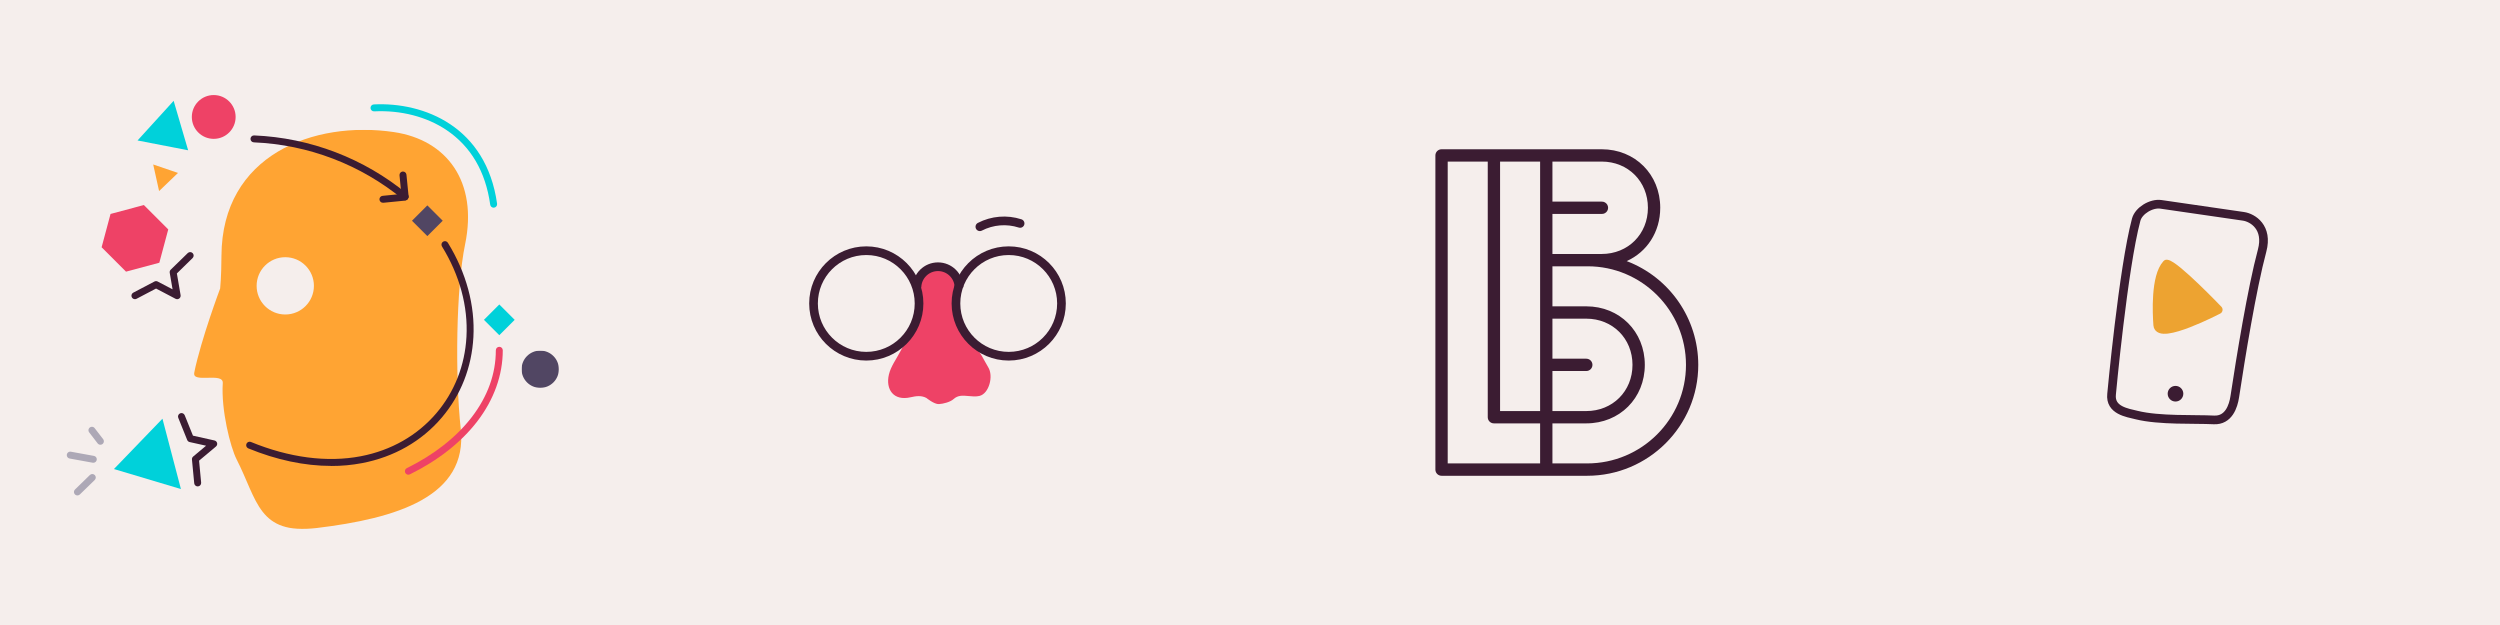
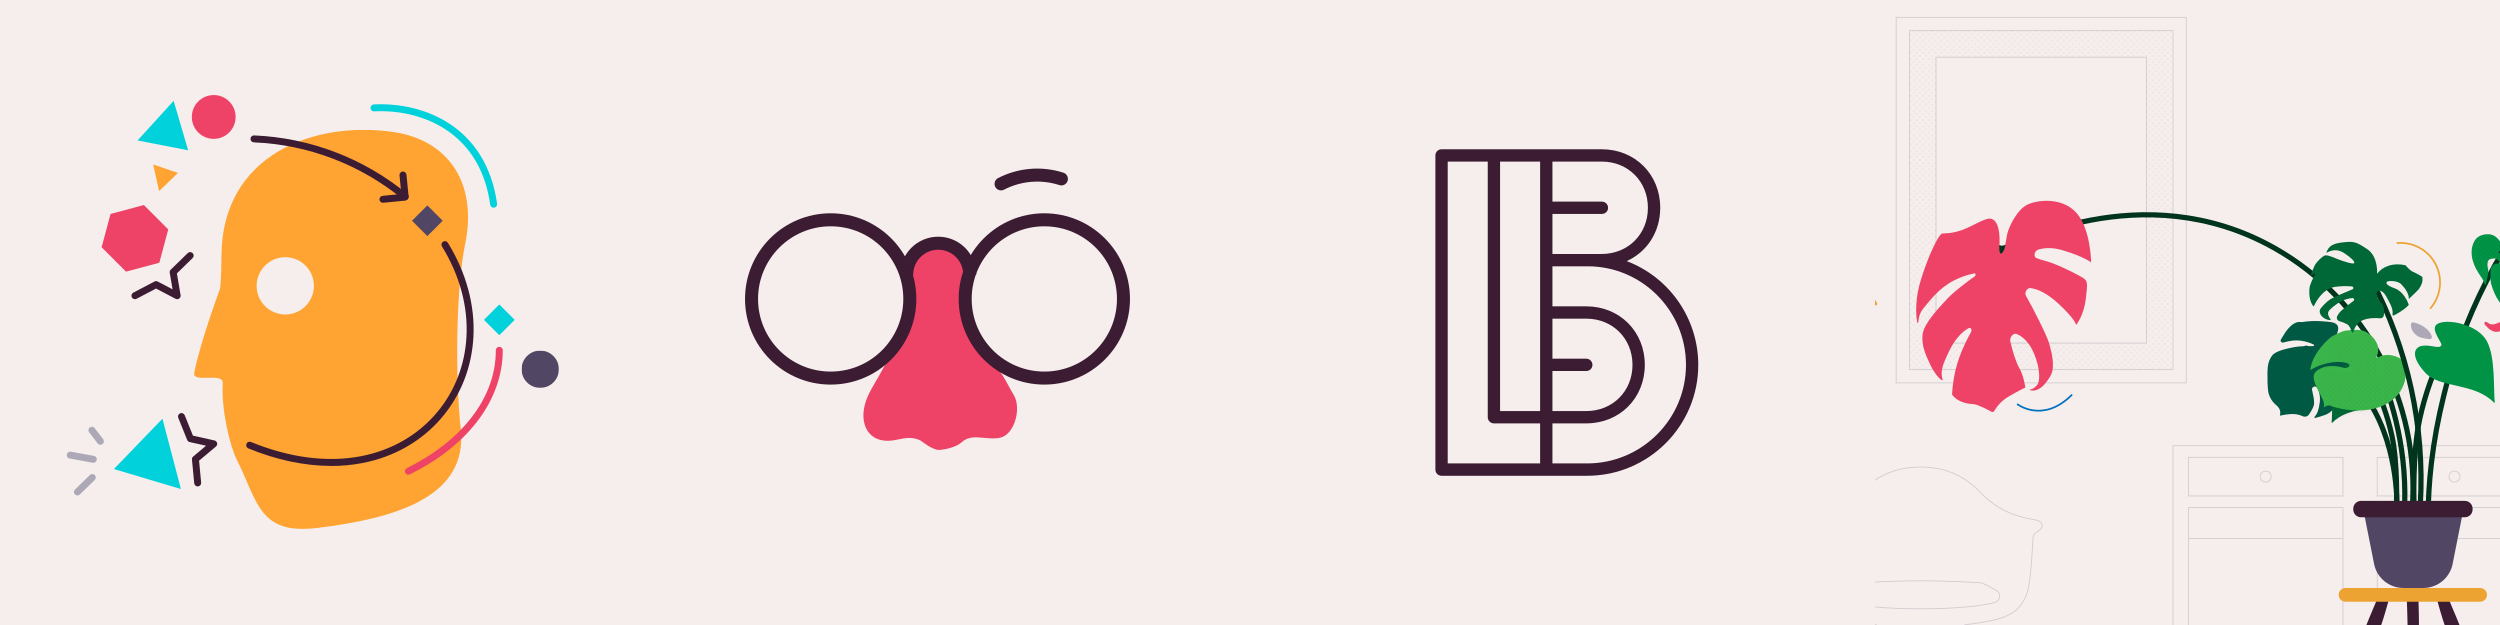
<svg xmlns="http://www.w3.org/2000/svg" viewBox="0 0 2880 720">
  <defs>
    <style>
      .cls-1 {
        fill: #fff;
      }

-       .cls-15, .cls-16, .cls-2 {
+       .cls-16, .cls-17, .cls-2, .cls-21, .cls-23, .cls-34, .cls-35 {
        fill: none;
      }

      .cls-3 {
+         fill: #231f20;
+       }
+ 
+       .cls-4 {
        fill: #f5eeec;
      }

-       .cls-4 {
+       .cls-5 {
        clip-path: url(#clip-path);
      }

-       .cls-5 {
+       .cls-6 {
        mask: url(#mask);
      }

-       .cls-6 {
+       .cls-7 {
        mask: url(#mask-2-2);
      }

-       .cls-7 {
+       .cls-8 {
        fill: #ffa433;
      }

-       .cls-8 {
+       .cls-9 {
        fill: #ada8b6;
      }

-       .cls-9 {
+       .cls-10 {
        fill: #514663;
      }

-       .cls-10 {
+       .cls-11 {
        fill: #3b1c32;
      }

-       .cls-11 {
+       .cls-12 {
        fill: #ee4266;
      }

-       .cls-12 {
+       .cls-13 {
        fill: #00d1da;
      }

-       .cls-13 {
+       .cls-14 {
        mask: url(#mask-3);
      }

-       .cls-14 {
+       .cls-15 {
        clip-path: url(#clip-path-2);
      }

-       .cls-15, .cls-16 {
+       .cls-16, .cls-17 {
        stroke: #3b1c32;
-       }
- 
-       .cls-15 {
+         stroke-width: 15px;
+       }
+ 
+       .cls-16, .cls-21 {
        stroke-miterlimit: 10;
      }

-       .cls-15, .cls-16, .cls-19 {
-         stroke-width: 10px;
-       }
- 
-       .cls-16, .cls-19 {
+       .cls-17, .cls-23, .cls-34, .cls-35 {
        stroke-linecap: round;
        stroke-linejoin: round;
      }

-       .cls-17 {
+       .cls-18 {
        clip-path: url(#clip-path-3);
      }

-       .cls-18 {
+       .cls-19 {
        clip-path: url(#clip-path-4);
      }

-       .cls-19 {
+       .cls-20 {
+         opacity: 0.5;
+       }
+ 
+       .cls-21 {
+         stroke: #ada8b6;
+       }
+ 
+       .cls-22 {
+         fill: url(#_10_dpi_10_);
+       }
+ 
+       .cls-23 {
+         stroke: #00341c;
+         stroke-width: 6px;
+       }
+ 
+       .cls-24 {
+         fill: #005942;
+       }
+ 
+       .cls-25 {
+         fill: #006837;
+       }
+ 
+       .cls-26 {
+         fill: url(#_10_dpi_10_3);
+       }
+ 
+       .cls-27 {
+         fill: #00341c;
+       }
+ 
+       .cls-28 {
+         fill: #39b54a;
+       }
+ 
+       .cls-29 {
+         fill: url(#_10_dpi_10_5);
+       }
+ 
+       .cls-30 {
+         fill: #009245;
+       }
+ 
+       .cls-31 {
+         fill: url(#_10_dpi_10_7);
+       }
+ 
+       .cls-32 {
+         fill: url(#_10_dpi_20_);
+       }
+ 
+       .cls-33 {
        fill: #eda331;
+       }
+ 
+       .cls-34 {
+         stroke: #0071bc;
+       }
+ 
+       .cls-34, .cls-35 {
+         stroke-width: 2px;
+       }
+ 
+       .cls-35 {
        stroke: #eda331;
      }
    </style>
    <clipPath id="clip-path">
      <rect id="path-1" class="cls-2" width="720" height="720" />
    </clipPath>
    <mask id="mask" x="0" y="-0.5" width="720" height="720" maskUnits="userSpaceOnUse">
      <g id="mask-2">
        <rect id="path-1-2" data-name="path-1" class="cls-1" y="-0.5" width="720" height="720" />
      </g>
    </mask>
    <mask id="mask-2-2" x="223.58" y="149.6" width="315.59" height="459.74" maskUnits="userSpaceOnUse">
      <g id="mask-4">
        <polygon id="path-3" class="cls-1" points="223.58 149.6 539.17 149.6 539.17 609.34 223.58 609.34 223.58 149.6" />
      </g>
    </mask>
    <mask id="mask-3" x="600.86" y="403.87" width="42.94" height="42.94" maskUnits="userSpaceOnUse">
      <g id="mask-6">
        <polygon id="path-5" class="cls-1" points="600.86 403.87 643.81 403.87 643.81 446.81 600.86 446.81 600.86 403.87" />
      </g>
    </mask>
    <clipPath id="clip-path-2">
      <rect id="path-1-3" data-name="path-1" class="cls-2" x="720" width="720" height="720" />
    </clipPath>
    <clipPath id="clip-path-3">
      <rect id="path-1-4" data-name="path-1" class="cls-2" x="1440" width="720" height="720" />
    </clipPath>
    <clipPath id="clip-path-4">
      <rect id="path-1-5" data-name="path-1" class="cls-2" x="2160" width="720" height="720" />
    </clipPath>
+     <pattern id="_10_dpi_10_" data-name="10 dpi 10%" width="28.8" height="28.8" patternTransform="translate(13.76 -2.64) scale(0.49)" patternUnits="userSpaceOnUse" viewBox="0 0 28.8 28.8">
+       <rect class="cls-2" width="28.8" height="28.8" />
+       <g>
+         <circle class="cls-3" cx="28.8" cy="28.8" r="0.72" />
+         <path class="cls-3" d="M14.4,29.52a.72.72,0,1,0-.72-.72A.72.72,0,0,0,14.4,29.52Z" />
+         <path class="cls-3" d="M28.8,15.12a.72.72,0,1,0-.72-.72A.72.72,0,0,0,28.8,15.12Z" />
+         <path class="cls-3" d="M14.4,15.12a.72.72,0,1,0-.72-.72A.72.72,0,0,0,14.4,15.12Z" />
+         <path class="cls-3" d="M7.2,22.32a.72.72,0,1,0-.72-.72A.72.72,0,0,0,7.2,22.32Z" />
+         <path class="cls-3" d="M21.6,22.32a.72.72,0,1,0-.72-.72A.72.72,0,0,0,21.6,22.32Z" />
+         <path class="cls-3" d="M7.2,7.92a.72.72,0,1,0-.72-.72A.72.72,0,0,0,7.2,7.92Z" />
+         <path class="cls-3" d="M21.6,7.92a.72.72,0,1,0-.72-.72A.72.72,0,0,0,21.6,7.92Z" />
+       </g>
+       <g>
+         <circle class="cls-3" cy="28.8" r="0.72" />
+         <path class="cls-3" d="M0,15.12a.72.72,0,0,0,0-1.44.72.72,0,0,0-.72.72A.72.72,0,0,0,0,15.12Z" />
+       </g>
+       <g>
+         <path class="cls-3" d="M28.8.72A.72.72,0,0,0,29.52,0a.72.72,0,0,0-.72-.72.72.72,0,0,0-.72.72A.72.72,0,0,0,28.8.72Z" />
+         <path class="cls-3" d="M14.4.72A.72.72,0,0,0,15.12,0a.72.72,0,0,0-.72-.72.72.72,0,0,0-.72.72A.72.72,0,0,0,14.4.72Z" />
+       </g>
+       <path class="cls-3" d="M0,.72A.72.72,0,0,0,.72,0,.72.72,0,0,0,0-.72.72.72,0,0,0-.72,0,.72.72,0,0,0,0,.72Z" />
+     </pattern>
+     <pattern id="_10_dpi_10_3" data-name="10 dpi 10%" width="28.8" height="28.8" patternTransform="matrix(-0.3, 0, 0, 0.3, 6.52, 23.28)" patternUnits="userSpaceOnUse" viewBox="0 0 28.8 28.8">
+       <rect class="cls-2" width="28.8" height="28.8" />
+       <g>
+         <circle class="cls-3" cx="28.8" cy="28.8" r="0.72" />
+         <path class="cls-3" d="M14.4,29.52a.72.72,0,1,0-.72-.72A.72.72,0,0,0,14.4,29.52Z" />
+         <path class="cls-3" d="M28.8,15.12a.72.72,0,1,0-.72-.72A.72.72,0,0,0,28.8,15.12Z" />
+         <path class="cls-3" d="M14.4,15.12a.72.72,0,1,0-.72-.72A.72.72,0,0,0,14.4,15.12Z" />
+         <path class="cls-3" d="M7.2,22.32a.72.72,0,1,0-.72-.72A.72.72,0,0,0,7.2,22.32Z" />
+         <path class="cls-3" d="M21.6,22.32a.72.72,0,1,0-.72-.72A.72.72,0,0,0,21.6,22.32Z" />
+         <path class="cls-3" d="M7.2,7.92a.72.72,0,1,0-.72-.72A.72.72,0,0,0,7.2,7.92Z" />
+         <path class="cls-3" d="M21.6,7.92a.72.72,0,1,0-.72-.72A.72.72,0,0,0,21.6,7.92Z" />
+       </g>
+       <g>
+         <circle class="cls-3" cy="28.8" r="0.72" />
+         <path class="cls-3" d="M0,15.12a.72.72,0,0,0,0-1.44.72.72,0,0,0-.72.72A.72.72,0,0,0,0,15.12Z" />
+       </g>
+       <g>
+         <path class="cls-3" d="M28.8.72A.72.72,0,0,0,29.52,0a.72.72,0,0,0-.72-.72.72.72,0,0,0-.72.72A.72.72,0,0,0,28.8.72Z" />
+         <path class="cls-3" d="M14.4.72A.72.72,0,0,0,15.12,0a.72.72,0,0,0-.72-.72.72.72,0,0,0-.72.72A.72.72,0,0,0,14.4.72Z" />
+       </g>
+       <path class="cls-3" d="M0,.72A.72.72,0,0,0,.72,0,.72.72,0,0,0,0-.72.72.72,0,0,0-.72,0,.72.72,0,0,0,0,.72Z" />
+     </pattern>
+     <pattern id="_10_dpi_10_5" data-name="10 dpi 10%" width="28.8" height="28.8" patternTransform="translate(26.79 19.03) scale(0.37)" patternUnits="userSpaceOnUse" viewBox="0 0 28.8 28.8">
+       <rect class="cls-2" width="28.8" height="28.8" />
+       <g>
+         <circle class="cls-3" cx="28.8" cy="28.8" r="0.72" />
+         <path class="cls-3" d="M14.4,29.52a.72.72,0,1,0-.72-.72A.72.72,0,0,0,14.4,29.52Z" />
+         <path class="cls-3" d="M28.8,15.12a.72.72,0,1,0-.72-.72A.72.72,0,0,0,28.8,15.12Z" />
+         <path class="cls-3" d="M14.4,15.12a.72.72,0,1,0-.72-.72A.72.72,0,0,0,14.4,15.12Z" />
+         <path class="cls-3" d="M7.2,22.32a.72.72,0,1,0-.72-.72A.72.72,0,0,0,7.2,22.32Z" />
+         <path class="cls-3" d="M21.6,22.32a.72.72,0,1,0-.72-.72A.72.72,0,0,0,21.6,22.32Z" />
+         <path class="cls-3" d="M7.2,7.92a.72.72,0,1,0-.72-.72A.72.72,0,0,0,7.2,7.92Z" />
+         <path class="cls-3" d="M21.6,7.92a.72.72,0,1,0-.72-.72A.72.72,0,0,0,21.6,7.92Z" />
+       </g>
+       <g>
+         <circle class="cls-3" cy="28.8" r="0.72" />
+         <path class="cls-3" d="M0,15.12a.72.72,0,0,0,0-1.44.72.72,0,0,0-.72.72A.72.72,0,0,0,0,15.12Z" />
+       </g>
+       <g>
+         <path class="cls-3" d="M28.8.72A.72.72,0,0,0,29.52,0a.72.72,0,0,0-.72-.72.72.72,0,0,0-.72.72A.72.72,0,0,0,28.8.72Z" />
+         <path class="cls-3" d="M14.4.72A.72.72,0,0,0,15.12,0a.72.72,0,0,0-.72-.72.72.72,0,0,0-.72.72A.72.72,0,0,0,14.4.72Z" />
+       </g>
+       <path class="cls-3" d="M0,.72A.72.72,0,0,0,.72,0,.72.72,0,0,0,0-.72.72.72,0,0,0-.72,0,.72.72,0,0,0,0,.72Z" />
+     </pattern>
+     <pattern id="_10_dpi_10_7" data-name="10 dpi 10%" width="28.8" height="28.8" patternTransform="translate(29.48 33.34) scale(0.37)" patternUnits="userSpaceOnUse" viewBox="0 0 28.8 28.8">
+       <rect class="cls-2" width="28.8" height="28.8" />
+       <g>
+         <circle class="cls-3" cx="28.8" cy="28.8" r="0.72" />
+         <path class="cls-3" d="M14.4,29.52a.72.72,0,1,0-.72-.72A.72.72,0,0,0,14.4,29.52Z" />
+         <path class="cls-3" d="M28.8,15.12a.72.72,0,1,0-.72-.72A.72.72,0,0,0,28.8,15.12Z" />
+         <path class="cls-3" d="M14.4,15.12a.72.72,0,1,0-.72-.72A.72.72,0,0,0,14.4,15.12Z" />
+         <path class="cls-3" d="M7.2,22.32a.72.72,0,1,0-.72-.72A.72.72,0,0,0,7.2,22.32Z" />
+         <path class="cls-3" d="M21.6,22.32a.72.72,0,1,0-.72-.72A.72.72,0,0,0,21.6,22.32Z" />
+         <path class="cls-3" d="M7.2,7.92a.72.72,0,1,0-.72-.72A.72.72,0,0,0,7.2,7.92Z" />
+         <path class="cls-3" d="M21.6,7.92a.72.72,0,1,0-.72-.72A.72.72,0,0,0,21.6,7.92Z" />
+       </g>
+       <g>
+         <circle class="cls-3" cy="28.8" r="0.72" />
+         <path class="cls-3" d="M0,15.12a.72.72,0,0,0,0-1.44.72.72,0,0,0-.72.72A.72.72,0,0,0,0,15.12Z" />
+       </g>
+       <g>
+         <path class="cls-3" d="M28.8.72A.72.72,0,0,0,29.52,0a.72.72,0,0,0-.72-.72.72.72,0,0,0-.72.72A.72.72,0,0,0,28.8.72Z" />
+         <path class="cls-3" d="M14.4.72A.72.72,0,0,0,15.12,0a.72.72,0,0,0-.72-.72.72.72,0,0,0-.72.72A.72.72,0,0,0,14.4.72Z" />
+       </g>
+       <path class="cls-3" d="M0,.72A.72.72,0,0,0,.72,0,.72.72,0,0,0,0-.72.72.72,0,0,0-.72,0,.72.72,0,0,0,0,.72Z" />
+     </pattern>
+     <pattern id="_10_dpi_20_" data-name="10 dpi 20%" width="28.8" height="28.8" patternTransform="matrix(-1.09, -0.12, 0.12, -1.09, -159.96, 441.94)" patternUnits="userSpaceOnUse" viewBox="0 0 28.8 28.8">
+       <rect class="cls-2" width="28.8" height="28.8" />
+       <g>
+         <path class="cls-3" d="M28.8,30.24a1.44,1.44,0,1,0-1.44-1.44A1.44,1.44,0,0,0,28.8,30.24Z" />
+         <path class="cls-3" d="M14.4,30.24A1.44,1.44,0,1,0,13,28.8,1.44,1.44,0,0,0,14.4,30.24Z" />
+         <path class="cls-3" d="M28.8,15.84a1.44,1.44,0,1,0-1.44-1.44A1.44,1.44,0,0,0,28.8,15.84Z" />
+         <path class="cls-3" d="M14.4,15.84A1.44,1.44,0,1,0,13,14.4,1.44,1.44,0,0,0,14.4,15.84Z" />
+         <path class="cls-3" d="M7.2,23A1.44,1.44,0,1,0,5.76,21.6,1.44,1.44,0,0,0,7.2,23Z" />
+         <path class="cls-3" d="M21.6,23a1.44,1.44,0,1,0-1.44-1.44A1.44,1.44,0,0,0,21.6,23Z" />
+         <path class="cls-3" d="M7.2,8.64A1.44,1.44,0,1,0,5.76,7.2,1.44,1.44,0,0,0,7.2,8.64Z" />
+         <path class="cls-3" d="M21.6,8.64A1.44,1.44,0,1,0,20.16,7.2,1.44,1.44,0,0,0,21.6,8.64Z" />
+       </g>
+       <g>
+         <path class="cls-3" d="M0,30.24A1.44,1.44,0,0,0,1.44,28.8,1.45,1.45,0,0,0,0,27.36,1.44,1.44,0,0,0-1.44,28.8,1.43,1.43,0,0,0,0,30.24Z" />
+         <path class="cls-3" d="M0,15.84A1.44,1.44,0,0,0,1.44,14.4,1.45,1.45,0,0,0,0,13,1.44,1.44,0,0,0-1.44,14.4,1.43,1.43,0,0,0,0,15.84Z" />
+       </g>
+       <g>
+         <path class="cls-3" d="M28.8,1.44A1.45,1.45,0,0,0,30.24,0,1.44,1.44,0,0,0,28.8-1.44,1.43,1.43,0,0,0,27.36,0,1.44,1.44,0,0,0,28.8,1.44Z" />
+         <path class="cls-3" d="M14.4,1.44A1.45,1.45,0,0,0,15.84,0,1.44,1.44,0,0,0,14.4-1.44,1.43,1.43,0,0,0,13,0,1.44,1.44,0,0,0,14.4,1.44Z" />
+       </g>
+       <path class="cls-3" d="M0,1.44A1.45,1.45,0,0,0,1.44,0,1.44,1.44,0,0,0,0-1.44,1.43,1.43,0,0,0-1.44,0,1.44,1.44,0,0,0,0,1.44Z" />
+     </pattern>
  </defs>
  <g id="background">
    <g id="Rectangle">
-       <rect id="path-1-6" data-name="path-1" class="cls-3" x="-10" y="-10" width="2900" height="740" />
+       <rect id="path-1-6" data-name="path-1" class="cls-4" x="-10" y="-10" width="2900" height="740" />
    </g>
  </g>
  <g id="frame-1">
-     <g class="cls-4">
+     <g class="cls-5">
      <g id="Page-1">
        <g id="Desktop-HD">
          <g id="Lanneberg-Bexelius">
            <g id="Group-2">
-               <g class="cls-5">
+               <g class="cls-6">
                <g id="Page-1-2" data-name="Page-1">
                  <g>
                    <g id="Group-3">
-                       <g class="cls-6">
-                         <path id="Fill-1" class="cls-7" d="M328.63,362.3a33,33,0,1,1,33-33,33,33,0,0,1-33,33M453.79,152.16c-92-13.63-198.16,26.14-198.67,142.53-.11,25-1.49,37.61-1.49,37.61s-21.72,57.64-29.91,97c-2.65,12.73,33.74-1,32.91,12-2,31,8.7,73.75,16,88,24,47,25,87.06,92,79,92.28-11.1,174.54-36.14,166.15-114.14-6.59-61.13-5.4-162.42,5-212.6,15-72.4-21-120.36-82-129.4" />
+                       <g class="cls-7">
+                         <path id="Fill-1" class="cls-8" d="M328.63,362.3a33,33,0,1,1,33-33,33,33,0,0,1-33,33M453.79,152.16c-92-13.63-198.16,26.14-198.67,142.53-.11,25-1.49,37.61-1.49,37.61s-21.72,57.64-29.91,97c-2.65,12.73,33.74-1,32.91,12-2,31,8.7,73.75,16,88,24,47,25,87.06,92,79,92.28-11.1,174.54-36.14,166.15-114.14-6.59-61.13-5.4-162.42,5-212.6,15-72.4-21-120.36-82-129.4" />
                      </g>
                    </g>
-                     <path id="Fill-4" class="cls-8" d="M115.67,512.36a4,4,0,0,1-3.17-1.56l-9.67-12.56a4,4,0,1,1,6.33-4.88l9.67,12.56a4,4,0,0,1-3.16,6.44" />
-                     <path id="Fill-6" class="cls-8" d="M89.19,570.76a4,4,0,0,1-2.79-6.87l17.15-16.69a4,4,0,0,1,5.58,5.74L92,569.62a4,4,0,0,1-2.79,1.14" />
-                     <path id="Fill-8" class="cls-8" d="M107.49,533.12a3.51,3.51,0,0,1-.72-.07l-26.48-4.81a4,4,0,1,1,1.43-7.87l26.48,4.81a4,4,0,0,1-.71,7.94" />
-                     <polygon id="Fill-10" class="cls-9" points="474.61 254.29 492.32 271.99 510.02 254.29 492.32 236.59 474.61 254.29" />
-                     <path id="Fill-12" class="cls-10" d="M227.74,560.35a4,4,0,0,1-4-3.62l-2.61-27.37a4,4,0,0,1,1.42-3.44l14.86-12.46-18.93-4.21a4,4,0,0,1-2.84-2.41l-10.28-25.5a4,4,0,0,1,7.42-3l9.5,23.54,24.78,5.53a4,4,0,0,1,1.7,7L229.32,530.7l2.4,25.27a4,4,0,0,1-3.6,4.36,2.48,2.48,0,0,1-.38,0" />
-                     <polygon id="Fill-14" class="cls-11" points="193.82 264.29 183.54 302.66 145.16 312.95 117.06 284.85 127.34 246.47 165.72 236.19 193.82 264.29" />
-                     <path id="Fill-16" class="cls-10" d="M155.44,344.66a4,4,0,0,1-1.86-7.55l24.33-12.79a4,4,0,0,1,3.73,0l17.16,9-3.28-19.11a4,4,0,0,1,1.15-3.54l19.69-19.19a4,4,0,0,1,5.58,5.73L203.76,315l4.29,25a4,4,0,0,1-5.8,4.22l-22.47-11.82L157.3,344.2a4,4,0,0,1-1.86.46" />
-                     <path id="Fill-18" class="cls-10" d="M381.54,536.74c-30.53,0-63-6.83-95.68-20.28a4,4,0,0,1,3-7.4C333.19,527.29,377,533,415.61,525.59c35.09-6.75,65.23-23.93,87.16-49.7,20.84-24.49,32.8-54.93,34.6-88,1.91-34.95-7.85-70.93-28.22-104a4,4,0,0,1,6.82-4.19c21.22,34.52,31.38,72.09,29.39,108.67-1.9,34.86-14.52,66.94-36.5,92.77-23.12,27.17-54.84,45.28-91.75,52.37a187.8,187.8,0,0,1-35.57,3.3" />
-                     <path id="Fill-20" class="cls-10" d="M466.69,230.58a4,4,0,0,1-2.53-.91A289.07,289.07,0,0,0,292.39,164a4,4,0,0,1,.35-8,297.05,297.05,0,0,1,176.49,67.52,4,4,0,0,1-2.54,7.1" />
-                     <path id="Fill-22" class="cls-10" d="M466.69,230.58a4,4,0,0,1-4-3.61L460.23,202a4,4,0,1,1,8-.79l2.48,24.93a4,4,0,0,1-3.58,4.38l-.4,0" />
-                     <path id="Fill-24" class="cls-10" d="M441.32,233.58a4,4,0,0,1-.39-8l24.93-2.48a4,4,0,0,1,.8,8l-24.94,2.48a2.68,2.68,0,0,1-.4,0" />
-                     <polygon id="Fill-26" class="cls-12" points="158.45 161.82 200.04 116.15 216.74 173.13 158.45 161.82" />
-                     <polygon id="Fill-28" class="cls-12" points="187.15 482.35 208.42 563.39 131.25 540.33 187.15 482.35" />
-                     <polygon id="Fill-30" class="cls-7" points="183.27 220.11 176.48 189.47 205.04 199.21 183.27 220.11" />
+                     <path id="Fill-4" class="cls-9" d="M115.67,512.36a4,4,0,0,1-3.17-1.56l-9.67-12.56a4,4,0,1,1,6.33-4.88l9.67,12.56a4,4,0,0,1-3.16,6.44" />
+                     <path id="Fill-6" class="cls-9" d="M89.19,570.76a4,4,0,0,1-2.79-6.87l17.15-16.69a4,4,0,0,1,5.58,5.74L92,569.62a4,4,0,0,1-2.79,1.14" />
+                     <path id="Fill-8" class="cls-9" d="M107.49,533.12a3.51,3.51,0,0,1-.72-.07l-26.48-4.81a4,4,0,1,1,1.43-7.87l26.48,4.81a4,4,0,0,1-.71,7.94" />
+                     <polygon id="Fill-10" class="cls-10" points="474.61 254.29 492.32 271.99 510.02 254.29 492.32 236.59 474.61 254.29" />
+                     <path id="Fill-12" class="cls-11" d="M227.74,560.35a4,4,0,0,1-4-3.62l-2.61-27.37a4,4,0,0,1,1.42-3.44l14.86-12.46-18.93-4.21a4,4,0,0,1-2.84-2.41l-10.28-25.5a4,4,0,0,1,7.42-3l9.5,23.54,24.78,5.53a4,4,0,0,1,1.7,7L229.32,530.7l2.4,25.27a4,4,0,0,1-3.6,4.36,2.48,2.48,0,0,1-.38,0" />
+                     <polygon id="Fill-14" class="cls-12" points="193.82 264.29 183.54 302.66 145.16 312.95 117.06 284.85 127.34 246.47 165.72 236.19 193.82 264.29" />
+                     <path id="Fill-16" class="cls-11" d="M155.44,344.66a4,4,0,0,1-1.86-7.55l24.33-12.79a4,4,0,0,1,3.73,0l17.16,9-3.28-19.11a4,4,0,0,1,1.15-3.54l19.69-19.19a4,4,0,0,1,5.58,5.73L203.76,315l4.29,25a4,4,0,0,1-5.8,4.22l-22.47-11.82L157.3,344.2a4,4,0,0,1-1.86.46" />
+                     <path id="Fill-18" class="cls-11" d="M381.54,536.74c-30.53,0-63-6.83-95.68-20.28a4,4,0,0,1,3-7.4C333.19,527.29,377,533,415.61,525.59c35.09-6.75,65.23-23.93,87.16-49.7,20.84-24.49,32.8-54.93,34.6-88,1.91-34.95-7.85-70.93-28.22-104a4,4,0,0,1,6.82-4.19c21.22,34.52,31.38,72.09,29.39,108.67-1.9,34.86-14.52,66.94-36.5,92.77-23.12,27.17-54.84,45.28-91.75,52.37a187.8,187.8,0,0,1-35.57,3.3" />
+                     <path id="Fill-20" class="cls-11" d="M466.69,230.58a4,4,0,0,1-2.53-.91A289.07,289.07,0,0,0,292.39,164a4,4,0,0,1,.35-8,297.05,297.05,0,0,1,176.49,67.52,4,4,0,0,1-2.54,7.1" />
+                     <path id="Fill-22" class="cls-11" d="M466.69,230.58a4,4,0,0,1-4-3.61L460.23,202a4,4,0,1,1,8-.79l2.48,24.93a4,4,0,0,1-3.58,4.38l-.4,0" />
+                     <path id="Fill-24" class="cls-11" d="M441.32,233.58a4,4,0,0,1-.39-8l24.93-2.48a4,4,0,0,1,.8,8l-24.94,2.48a2.68,2.68,0,0,1-.4,0" />
+                     <polygon id="Fill-26" class="cls-13" points="158.45 161.82 200.04 116.15 216.74 173.13 158.45 161.82" />
+                     <polygon id="Fill-28" class="cls-13" points="187.15 482.35 208.42 563.39 131.25 540.33 187.15 482.35" />
+                     <polygon id="Fill-30" class="cls-8" points="183.27 220.11 176.48 189.47 205.04 199.21 183.27 220.11" />
                    <g id="Group-34">
-                       <g class="cls-13">
-                         <path id="Fill-32" class="cls-9" d="M600.86,425.34a21.48,21.48,0,1,0,21.47-21.47,21.47,21.47,0,0,0-21.47,21.47" />
+                       <g class="cls-14">
+                         <path id="Fill-32" class="cls-10" d="M600.86,425.34a21.48,21.48,0,1,0,21.47-21.47,21.47,21.47,0,0,0-21.47,21.47" />
                      </g>
                    </g>
-                     <path id="Fill-35" class="cls-11" d="M271.44,134.73a25.23,25.23,0,1,1-25.23-25.23,25.23,25.23,0,0,1,25.23,25.23" />
-                     <polygon id="Fill-37" class="cls-12" points="557.5 368.45 575.2 386.15 592.91 368.45 575.2 350.74 557.5 368.45" />
-                     <path id="Fill-39" class="cls-11" d="M470.45,546.88a4,4,0,0,1-1.77-7.59c31.19-15.34,57.05-35.64,74.77-58.72,18.42-24,27.75-49.9,27.75-77.05a4,4,0,0,1,8,0c0,28.55-10.17,56.87-29.4,81.92-18.47,24.05-45.3,45.15-77.59,61a4,4,0,0,1-1.76.41" />
-                     <path id="Fill-41" class="cls-12" d="M568.73,239.26a4,4,0,0,1-4-3.44c-5.35-38.15-22.24-67-50.22-85.9-22.95-15.46-52.59-23.14-83.48-21.63a4,4,0,0,1-.39-8c57.72-2.83,129.55,25.44,142,114.41a4,4,0,0,1-3.41,4.51,3.52,3.52,0,0,1-.56,0" />
+                     <path id="Fill-35" class="cls-12" d="M271.44,134.73a25.23,25.23,0,1,1-25.23-25.23,25.23,25.23,0,0,1,25.23,25.23" />
+                     <polygon id="Fill-37" class="cls-13" points="557.5 368.45 575.2 386.15 592.91 368.45 575.2 350.74 557.5 368.45" />
+                     <path id="Fill-39" class="cls-12" d="M470.45,546.88a4,4,0,0,1-1.77-7.59c31.19-15.34,57.05-35.64,74.77-58.72,18.42-24,27.75-49.9,27.75-77.05a4,4,0,0,1,8,0c0,28.55-10.17,56.87-29.4,81.92-18.47,24.05-45.3,45.15-77.59,61a4,4,0,0,1-1.76.41" />
+                     <path id="Fill-41" class="cls-13" d="M568.73,239.26a4,4,0,0,1-4-3.44c-5.35-38.15-22.24-67-50.22-85.9-22.95-15.46-52.59-23.14-83.48-21.63a4,4,0,0,1-.39-8c57.72-2.83,129.55,25.44,142,114.41a4,4,0,0,1-3.41,4.51,3.52,3.52,0,0,1-.56,0" />
                  </g>
                </g>
              </g>
            </g>
          </g>
        </g>
      </g>
    </g>
  </g>
  <g id="frame-2">
-     <g class="cls-14">
-       <g id="PG6Qqp">
-         <path class="cls-11" d="M1067.22,458.46c-5.61-3.07-11.82-2.29-18.14-.82-20,4.64-29-9.37-25.08-26.12,2.26-9.56,8.52-17.72,12.93-26.25,6.83-13.23,13.22-17.19,14.59-26.94,1.64-11.75,2.91-18.87,4.78-30.58,1.77-11.08,1.07-23.34,10.71-31.67,3.28-2.84,7.59-4.49,11.43-6.69H1081c.68.46,1.31,1.19,2,1.34,12.1,2.47,17.48,11,20.09,22.07,2.3,9.72-2.26,22.05,0,31.76,2,8.3,8,15.24,12.81,22.27,5.47,7.95,8.4,12.19,15.36,23.53,2,3.24,5,9.36,7.13,12.66,6.4,10.1,1,30.43-10,33.08-4.07,1-8.61.53-12.88.13-6.11-.58-11.88-1.16-17,3.51-3.8,3.43-11.76,5.48-16.9,5.78C1076.21,465.83,1067.22,458.46,1067.22,458.46Z" />
-       </g>
-       <g>
-         <circle class="cls-15" cx="1162.04" cy="349.58" r="60.78" />
-         <path class="cls-15" d="M1056.34,331a24.22,24.22,0,0,1,48.43,0" />
-         <circle class="cls-15" cx="997.96" cy="349.58" r="60.78" />
-       </g>
-       <path class="cls-16" d="M1128.8,261.22a60.54,60.54,0,0,1,46.36-3.83" />
+     <g class="cls-15">
+       <g>
+         <g id="PG6Qqp">
+           <path class="cls-12" d="M1060.83,507.69c-8.42-4.61-17.73-3.43-27.21-1.24-30,7-43.55-14.05-37.61-39.17,3.38-14.34,12.78-26.58,19.38-39.37,10.24-19.85,19.84-25.79,21.88-40.41,2.48-17.63,4.37-28.3,7.18-45.87,2.66-16.63,1.61-35,16.06-47.52,4.93-4.25,11.39-6.73,17.15-10h3.77c1,.69,2,1.77,3.07,2,18.14,3.7,26.22,16.5,30.14,33.11,3.44,14.58-3.4,33.07,0,47.65,3,12.45,12,22.86,19.22,33.39,8.2,11.93,12.6,18.29,23,35.3,3,4.86,7.57,14,10.7,19,9.59,15.15,1.47,45.64-15.08,49.62-6.11,1.47-12.91.79-19.31.19-9.18-.86-17.83-1.73-25.59,5.27-5.69,5.14-17.64,8.22-25.34,8.67C1074.31,518.75,1060.83,507.69,1060.83,507.69Z" />
+         </g>
+         <g>
+           <circle class="cls-16" cx="1203.06" cy="344.38" r="91.17" />
+           <path class="cls-16" d="M1044.51,316.49a36.32,36.32,0,0,1,72.64,0" />
+           <circle class="cls-16" cx="956.94" cy="344.38" r="91.17" />
+         </g>
+         <path class="cls-17" d="M1153.21,211.83a90.85,90.85,0,0,1,69.53-5.75" />
+       </g>
    </g>
  </g>
  <g id="frame-3">
-     <g class="cls-17">
-       <path class="cls-10" d="M1873.94,300.79c23.24-10.41,38.65-33.41,38.65-61.43,0-38.43-29-67.41-67.42-67.41h-184.5a7.09,7.09,0,0,0-7.1,7.09V541a7.09,7.09,0,0,0,7.1,7.09H1828.4c70.59,0,128-57.3,128-127.73A127.94,127.94,0,0,0,1873.94,300.79Zm24.46-61.43c0,30.34-22.88,53.22-53.23,53.22H1788.4V246.46h56.77a7.1,7.1,0,1,0,0-14.19H1788.4V186.14h56.77C1875.52,186.14,1898.4,209,1898.4,239.36Zm-170.32-53.22h46.13v287.4h-46.13Zm60.32,241.28h39a7.1,7.1,0,0,0,0-14.2h-39V367.1h39c30.34,0,53.23,22.88,53.23,53.22s-22.89,53.22-53.23,53.22h-39ZM1667.76,186.14h46.13v294.5a7.09,7.09,0,0,0,7.1,7.09h53.22v46.13H1667.76ZM1828.4,533.86h-40V487.73h39c38.43,0,67.42-29,67.42-67.41s-29-67.42-67.42-67.42h-39V306.78H1829c62.44,0,113.25,50.93,113.25,113.54S1891.17,533.86,1828.4,533.86Z" />
+     <g class="cls-18">
+       <path class="cls-11" d="M1873.94,300.79c23.24-10.41,38.65-33.41,38.65-61.43,0-38.43-29-67.41-67.42-67.41h-184.5a7.09,7.09,0,0,0-7.1,7.09V541a7.09,7.09,0,0,0,7.1,7.09H1828.4c70.59,0,128-57.3,128-127.73A127.94,127.94,0,0,0,1873.94,300.79Zm24.46-61.43c0,30.34-22.88,53.22-53.23,53.22H1788.4V246.46h56.77a7.1,7.1,0,1,0,0-14.19H1788.4V186.14h56.77C1875.52,186.14,1898.4,209,1898.4,239.36Zm-170.32-53.22h46.13v287.4h-46.13Zm60.32,241.28h39a7.1,7.1,0,0,0,0-14.2h-39V367.1h39c30.34,0,53.23,22.88,53.23,53.22s-22.89,53.22-53.23,53.22h-39ZM1667.76,186.14h46.13v294.5a7.09,7.09,0,0,0,7.1,7.09h53.22v46.13H1667.76ZM1828.4,533.86h-40V487.73h39c38.43,0,67.42-29,67.42-67.41s-29-67.42-67.42-67.42h-39V306.78H1829c62.44,0,113.25,50.93,113.25,113.54S1891.17,533.86,1828.4,533.86Z" />
    </g>
  </g>
  <g id="frame-4">
-     <g class="cls-18">
-       <path class="cls-16" d="M2550.29,483.74c-22.23-1.13-62.63.93-88.88-5.58-10.67-2.65-30.88-5.32-28.87-24.07,0,0,13.41-145.21,28.35-201,2.85-10.62,17.56-19.27,28.45-17.69l95,13.79c10.89,1.58,28.8,12.76,21.6,39.57-11.74,43.72-24.69,123.46-31.47,168.22C2572.82,467.86,2567.48,484.62,2550.29,483.74Z" />
-       <circle class="cls-10" cx="2506.17" cy="453.56" r="9.01" />
-       <path class="cls-19" d="M2555.41,356.81s-68.43,35.61-69.7,17.68c-.95-13.3-3.15-55.73,10.31-70.34C2506.12,305.33,2555.41,356.81,2555.41,356.81Z" />
+     <g class="cls-19">
+       <g class="cls-20">
+         <path class="cls-21" d="M2352.52,604.32c-.8-3.87-5.29-5-11.08-6-32.34-5.79-47.43-18.57-59-30.09l-.47-.48c-10.38-10.33-29.7-29.55-69.21-29.74h-.57c-39.49.19-58.81,19.41-69.2,29.74l-.47.47c-11.6,11.53-26.7,24.31-59,30.1-5.79,1-10.28,2.13-11.08,6s3.56,6.86,5.66,8.24c4.72,3.11,4.8,5.89,4.86,8.34,0,.51,0,1,.06,1.37s.08,1.28.16,2.79c1.74,34.29,4.31,54.42,7.92,61.68,5.68,11.43,11,22.22,40.39,28.29.2,0,11.84,2.59,30.06,4.76l2,8.1a3.52,3.52,0,0,0,3,2.65l6.34.66-1.14,3.69h0l-45.67,148.81s0,0,0,.06l-.56,1.8a3.68,3.68,0,0,0-.15,1v4.22a3.52,3.52,0,0,0,.09,7h6.88a3.52,3.52,0,0,0,.09-7v-2.6a12.76,12.76,0,0,0,9.14-5.12c4.36-6.39,62.59-84.37,68.1-91.75h5.55c5.51,7.38,63.74,85.36,68.1,91.75a12.76,12.76,0,0,0,9.14,5.12v2.6a3.52,3.52,0,0,0,.09,7h6.88a3.52,3.52,0,0,0,.09-7v-4.22a3.68,3.68,0,0,0-.15-1L2253.12,734.9h0l-1.13-3.7,6.25-.65a3.53,3.53,0,0,0,3.06-2.65l2-8.09c18.25-2.17,29.91-4.72,30.08-4.76,29.4-6.08,34.76-16.87,40.51-28.43,3.53-7.13,6.11-27.27,7.85-61.56.08-1.51.13-2.48.15-2.77s.06-.87.07-1.38c.07-2.45.14-5.23,4.86-8.34C2349,611.18,2353.33,608.31,2352.52,604.32ZM2169,720.61c5.62.57,11.68,1.09,18.14,1.48l-1.52,3.34-15.83-1.65Zm8.3,66.46-30.52,53.43,26.78-87.26Zm6.8-2.77-4.78-43.19,21.87,43.19Zm-48.32,94.83a4,4,0,0,1-1.2,1.13l2.76-9,45.64-79.87h17.93C2187.16,809.7,2139.78,873.19,2135.73,879.13Zm115.64-125.89,26.78,87.26-30.52-53.43Zm-10.54,31.06h-17.09l21.87-43.19Zm48.32,94.83c-4.05-5.94-51.43-69.42-65.13-87.77h17.92l45.64,79.87,2.77,9A4,4,0,0,1,2289.15,879.13Zm-73.32-94.83h-6.78l-26.37-52.07,4.69.49.37,0a3.52,3.52,0,0,0,3.21-2.07l3.71-8.19c5.45.23,11.11.37,16.93.37h1.7c5.8,0,11.42-.14,16.85-.36l3.71,8.18a3.52,3.52,0,0,0,3.21,2.07l.37,0,4.77-.5Zm39.23-60.52-15.83,1.65-1.52-3.34c6.46-.38,12.52-.9,18.14-1.47Z" />
+         <path class="cls-21" d="M2285.1,672.33a7.41,7.41,0,0,0-3-.88c-7.23-.48-37.5-2.37-69.38-2.39h-.47c-31.87,0-62.14,1.91-69.37,2.39a7.41,7.41,0,0,0-3,.88l-14.64,7.95a7.43,7.43,0,0,0,1.67,13.72c13.85,3.56,39.28,7.29,85.08,7.34h1.1c45.8-.05,71.23-3.78,85.08-7.34a7.43,7.43,0,0,0,1.67-13.72Z" />
+       </g>
+       <path class="cls-1" d="M1888.37,676.4c5.65,4.75-.35,16.12-11.31,29.53a17.32,17.32,0,0,1-3.28,3.29c-10.25,7.82-19.44-3.15-28.24-8.12-3.46-2.07-9.51-4.89-10.92,1-1.56,6.87-1.66,14.16-1.82,21.42-.06,2.42-.11,4.83-.24,7.23-.94,7.7-6.39,15.49-12.45,18.38-5.66,3.19-13.06-7.66-18.77-2-9.09,10-5.47,24.9-7.34,37.24a12.66,12.66,0,0,1-5.45,5c-11,2.43-24.71-6.52-36.77-8-1.1-.22-2-1.54-2.45-2.55-1.62-4.43,1-9.38-.77-12-10.33-14.4-6.57-33,8.18-40.55a32.61,32.61,0,0,1,5.29-2.22c12.66-5.34,11.93-19.86,17.52-29.45s20.57-3.61,30.8-8.63a10.75,10.75,0,0,0,1.72-4.26c.59-10.66-1.29-21.64-1.13-33,.35-2.89,3.86-3.32,5.83-1.79,12.31,10.24,24.56,23,41.51,22.84,2.77-.25,5.37-.67,7.94-.82A30.61,30.61,0,0,1,1888.37,676.4Z" />
+       <g class="cls-20">
+         <rect class="cls-21" x="2503.28" y="513.5" width="643.52" height="352.47" />
+         <rect class="cls-21" x="2521.08" y="584.69" width="178" height="281.27" />
+         <rect class="cls-21" x="2738.57" y="584.69" width="178" height="281.27" />
+         <rect class="cls-21" x="2521.08" y="526.84" width="178" height="44.5" />
+         <circle class="cls-21" cx="2610.07" cy="549.09" r="6.33" />
+         <rect class="cls-21" x="2738.57" y="526.84" width="178" height="44.5" />
+         <circle class="cls-21" cx="2827.57" cy="549.09" r="6.33" />
+         <line class="cls-21" x1="2521.08" y1="620.3" x2="2699.07" y2="620.3" />
+         <line class="cls-21" x1="2738.57" y1="620.3" x2="2916.56" y2="620.3" />
+       </g>
+       <g class="cls-20">
+         <path class="cls-21" d="M2472.68,395.19H2230.27V65.9h242.41Z" />
+         <path class="cls-21" d="M2518.59,441.09H2184.37V20h334.22Zm-318.92-15.3h303.62V35.3H2199.67Z" />
+         <path class="cls-22" d="M2199.67,35.3V425.79h303.62V35.3Zm273,359.89H2230.27V65.9h242.41Z" />
+       </g>
+       <g class="cls-20">
+         <path class="cls-21" d="M2158.18,138.86V287.07H1971.45V138.86Zm-16.79,131.43V155.65H1988.23V270.29Z" />
+       </g>
+       <g>
+         <g>
+           <path class="cls-23" d="M2656.68,401.15a171.26,171.26,0,0,1,66.6,53.1c39.72,53.13,37.93,126.9,37.93,126.9" />
+           <path class="cls-24" d="M2733.12,431.54c2.34-7.15.44-19.67-1.22-29.35-2.48-14.41-16.73-18.71-24.46-16.7-10.39,2.69-11.84,4.06-15.15,7.48s-2.43,3.87-5.3,3.89,2.14-6.56,2.14-6.56c4.93-7.74,5.92-14,2.44-16.79s-8.93-2.78-17.86-3.49a98.68,98.68,0,0,0-21.77,1c-1.91.43-8.35-3.27-19.13,11.65-1.11,1.54-3.29,5.64-5,8.13-1.47,2.11.27,4.42,2.81,3.74,6-1.63,13-3.28,21.5-1.82a49.26,49.26,0,0,1,13.38,4.26c.86.42.29,1.73-.75,1.72-5.57-.07-15.78,0-21.75,1.18-8.5,1.67-21.25,4.33-25.3,9.48s-5.44,11.46-5.61,19.06c-.13,5.93.07,17.76,1,23.46a27.14,27.14,0,0,0,5.22,10.92c3.89,4.72,4.11,3.21,6.9,7.2s1.2,8.88,1.2,8.88,10.09-2.51,17.62-1.78a27.71,27.71,0,0,1,9,2.53,5.86,5.86,0,0,0,7-2.24c2.53-3.76,5.66-9,5.78-12.26.2-5.12-.92-9.54-2.39-16.25-.63-2.9,3.85-5,5.52-2.63,2.59,3.73,4.41,10,3.38,17.64-1.3,9.64-3.16,13.13-5.89,16.27a.76.76,0,0,0,.79,1.28,106.9,106.9,0,0,0,10.36-3.14c3.21-.78,6.86-3.4,9.14-5.57s4.16-9.26,3.13-16.68c-.72-5.23-3.46-16.36-3.36-26.52,0-2,3.07-3.05,4-1.35,2.72,4.91,6,8.91,9,19.75,2.69,9.74,2.4,14.76,1.78,17.17-.21.84.63,1.42,1.51,1,3.63-1.57,11-5,15.48-11.4C2722.33,449.07,2731.08,437.79,2733.12,431.54Z" />
+         </g>
+         <g>
+           <path class="cls-23" d="M2732.08,436.59a269.36,269.36,0,0,1,23.31,65c7,32.06,5.35,79.52,5.35,79.52" />
+           <path class="cls-25" d="M2735.44,434c-1.49-2.5,12.65-16.63,2.17-20.6s-36.5,1.81-44.45,17c-7.74,14.79-5.89,42.93-7.12,56.41a.36.36,0,0,0,.62.28c18.4-19.11,50-12.91,63.73-27.82s10.71-23.81,2.4-24.89S2737.61,437.58,2735.44,434Z" />
+           <path class="cls-26" d="M2731.43,438c-1.5-2.49,12.65-16.62,2.17-20.6s-36.5,1.81-44.46,17c-7.74,14.78-5.88,42.93-7.12,56.41a.36.36,0,0,0,.62.28c18.4-19.11,50-12.92,63.73-27.83s10.72-23.8,2.41-24.88S2733.6,441.6,2731.43,438Z" />
+         </g>
+         <g>
+           <path class="cls-27" d="M2327.55,277.29c0,6-16.91,22.92-22.88,22.92s-14-17.51-14-23.48,9.44,6.3,15.41,6.3S2327.55,271.33,2327.55,277.29Z" />
+           <path class="cls-23" d="M2778.92,586.45c9.2-123.29-52.73-240.74-158.4-300.49-153.52-86.81-308.29-.31-315,3.6" />
+           <path class="cls-12" d="M2303.5,279.48c.49-16.85-3.54-27.22-11.11-27.64s-23.64,11.5-38,15-16.33.69-18.77,3.39-12,17.78-22.62,51.58c-7.07,22.6-5.94,40.24-4.42,49.44a.65.65,0,0,0,1.3-.07c.28-4.69,1.58-10.88,5.84-15.95,8-9.56,18.18-23.47,35.32-32.16a86.11,86.11,0,0,1,23.42-8.1c1.65-.3,2,2.26.41,3.37-8.27,5.92-23.24,17-31,25.21-11.06,11.67-27.52,29.39-29,41.42s2.72,22.32,8.45,34.43c4.73,10,10.12,16.32,13.47,18.51a.73.73,0,0,0,1.09-.87c-3.31-9,1.4-19.41,4.91-27,3.22-6.95,10.19-23.4,24.76-31.86,2.69-1.55,4.7,1.51,3,4.54-17,30.36-18.95,49.34-20.14,55.95a138,138,0,0,0-1.65,15.83s4,6.47,13.88,9.31,8.86.35,16.46,3.27a138.84,138.84,0,0,1,15.12,7.28,2.36,2.36,0,0,0,3.16-.89,45.8,45.8,0,0,1,15.68-16.12c11.74-7,20.16-10.91,20.16-10.91s-2.11-14.43-6.94-22.39c-3.72-6.13-7.83-19.3-10.44-30.77-1.07-4.72,3.59-10.13,7.4-8.54,7,2.9,14.85,10.18,19.92,22.4,7.61,18.32,6.93,32.38,3.72,36.21s-6.86,5.83-9.72,5.63c6.89,3.17,14-1.54,18-6.15s8.2-10.46,9.31-16.22c1.56-8.11-.36-18.77-3.73-30.62-2.74-9.6-18.15-40.09-26.9-55.36-2-3.51,1.39-9.25,5.2-8.78,8,1,19.09,5.71,32.33,18,20.17,18.68,20.27,24.53,20.27,24.53s8.87-10.25,11.24-30.48,2.6-20.71-7.08-26-28.66-14.66-40-17.44a72,72,0,0,1-10-3.24c-3.56-1.45-2.2-8.19,1.93-9.53,6.32-2.05,15.59-3.12,27.78.43,25.15,7.33,33.47,14.22,33.47,14.22s-.35-38-16.62-56.73-44.8-15.57-56.79-9.86-21.55,25.82-23.43,34.49-1.85,18.28-6.06,21.42S2303.5,279.48,2303.5,279.48Z" />
+         </g>
+         <g>
+           <path class="cls-23" d="M2736.12,415.18c16.61,36.66,36.3,94.54,34.09,166" />
+           <path class="cls-28" d="M2676.75,469.58s4.38-3.71,7.51-2.29,38.26,13.22,65.75-2.45,23-46.1,16.89-50.62c-5.49-4.09-17.34-8.49-27.88-2.11a.87.87,0,0,1-1.23-1.12c6.24-13.23-4.52-23.34-8.12-25.82-3.91-2.69-7.37-7.1-27.25-4.32-4.91.69-13.84,5.39-16.39,6.94s-22.56,18.61-24.59,38.54c18.51-10.92,36-10.36,42.54-7.89s-.47,6.4-3.4,5.47-20.1-6.2-32,3.5S2681.66,460.14,2676.75,469.58Z" />
+           <path class="cls-29" d="M2681.75,474.58s4.38-3.71,7.51-2.29,38.26,13.22,65.75-2.45,23-46.1,16.89-50.62c-5.49-4.09-17.34-8.49-27.88-2.11a.87.87,0,0,1-1.23-1.12c6.24-13.23-4.52-23.34-8.12-25.82-3.91-2.69-7.37-7.1-27.25-4.32-4.91.69-13.84,5.39-16.39,6.94s-22.56,18.61-24.59,38.54c18.51-10.92,36-10.36,42.54-7.89s-.47,6.4-3.4,5.47-20.1-6.2-32,3.5S2686.66,465.14,2681.75,474.58Z" />
+         </g>
+         <g>
+           <path class="cls-23" d="M2731.67,322a492.92,492.92,0,0,1,56.54,259.2" />
+           <path class="cls-25" d="M2738.41,315.35s1.5-19.75-11.25-28.25-15.26-9.25-27.26-8-17.5,4-20,12.25c8.76-5,15.26-3.5,21.76,1s10.75,8.25,10.5,10.5-12.75-1.75-19.5-4.5-12.76-5.25-15.26-3.75-8.25,6.25-11,11.5a67.19,67.19,0,0,0-4.5,11.75s3.5-3.25,5.75-3.25c-3,6-7,13-7.25,18.51-1,15,5,20,5,20s8.5-20.75,25.26-22.75a83.13,83.13,0,0,1,18.85-.36,1.74,1.74,0,0,1,.47,3.34c-8,3.3-22.3,9.31-25.32,11.27-4.26,2.75-11.76,10.25-12.26,12.75-1,8.25,9.76,12.26,12.76,11.26-3.75-5.76-4.51-8.51-1-12s11.25-10,20-12.25a33,33,0,0,1,5.84-1,1.81,1.81,0,0,1,1.22,3.27,169,169,0,0,0-14.06,11.26,22.64,22.64,0,0,0-4.74,6.43,4,4,0,0,0,2.46,5.6,44.81,44.81,0,0,1,9.28,3.73c2.44,1.52,4.13,5.72,5.09,8.76a.89.89,0,0,0,1.71,0c1.27-4.19,4.37-11.07,11.45-13.76,6.93-2.64,14.83-2.45,19.41-2a4,4,0,0,0,4.43-3.65c.4-4.3.36-10.8-2.83-13.84-5-4.75-7.25-11.5-4.5-13.5s7,0,10.25,6.25c2.92,5.62,8.28,13.54,7,20.32a1.06,1.06,0,0,0,1.52,1.13c10.73-5.45,15.52-10.22,16.86-11.72a1,1,0,0,0,.21-1.06c-1-2.77-5.88-14.7-15.8-18.32-11.25-4.1-10-6.35-9.25-7.6s11.75-2,16.5,2.75,9.07,11.44,8.76,17c6.62-6.06,11.56-11.38,11.56-11.38,2.76-4.46,4.78-7.27,4-14.07-10.52-7-11.27-3.81-19.33-13.37C2757.29,302.35,2745,306.6,2738.41,315.35Z" />
+         </g>
+         <g>
+           <ellipse class="cls-27" cx="2881.34" cy="292.41" rx="5.5" ry="5.21" />
+           <path class="cls-23" d="M2885,287a596.8,596.8,0,0,0-63.9,146.6c-16.39,57.68-22.63,108.77-23.64,147.6" />
+           <path class="cls-30" d="M2905.25,333.85m-3.54-49.14c-1.76-2.31,1.37-5.69,3.9-7.14a13.14,13.14,0,0,1,9.53-.95,32.08,32.08,0,0,1,17.5,10.74,27.63,27.63,0,0,1,1.74,2.59c.42-2.51-.81-4.78-2.23-7-4-6.2-9.21-11.49-14.64-16.51a62.45,62.45,0,0,0-8.52-6.6c-5.54-3.56-11.25-5.85-17-5.69a7,7,0,0,0-6.34,3.66c-1.47,2.59-1.81,5.74-2,9-.21,3.42-.38,6.87-.73,10.23v0a1.72,1.72,0,0,1-3.12.81l-.14-.18c-3.57-5.08-8.05-7.85-13.24-7.85-7.45,0-13.37,2.65-16.34,8.71-5.3,10.85-3,23.32,5.42,36.42,2.38,3.74,5.23,7.22,6.54,11.32a13.43,13.43,0,0,0,1.4,2.4c1-4.32,1.89-8.44,2.79-12.57a15.12,15.12,0,0,0-.21-7.2,16.59,16.59,0,0,1-.45-4.81c.11-3.69,1.7-6,5.59-6.14.47,0,.91-.13,1.37-.18,2.74-.29,4.91.82,6.8,3.61a.61.61,0,0,1,.07.1,1.47,1.47,0,0,1-1.18,2.23h0c-1.29.07-2.82-.22-3.84.26a9.3,9.3,0,0,0-5.27,8.15,79.79,79.79,0,0,0,0,11.15c1.1,9.44,11.13,32.41,19.93,31.08a1.24,1.24,0,0,0,1-1.6l-4.21-13.41c-1.1-5.7-2.11-11.36-4.2-17.13-1.89-5.21-.15-8.58,3.52-10.7,1.86-1.07,3.87.16,4.29,2.72a11.47,11.47,0,0,1-.11,3.47c-.36,2.61-.89,5.15-1.23,7.77-.84,6.47-.09,13.35,1.3,20.34a21.15,21.15,0,0,0,5.09,10.1h0a22.85,22.85,0,0,0,6.84,5.13,24,24,0,0,0,5.63,2.46c.74.19,2.24.54,3,.68a15.76,15.76,0,0,0,3.19.23.53.53,0,0,0,.21,0l.24,0a18.45,18.45,0,0,0,2-.19c2.42-.08,4.82.92,7.46,2.14a2.12,2.12,0,0,0-.55-.83c-4.08-3.53-8.92-6.33-12.2-10.62-2.83-3.69-6.86-12.18-8.59-16.49-1.11-2.74-1.72-5.68-2.55-8.51a32.76,32.76,0,0,1-.94-3.69c-.16-1,.3-1.62,1.37-1.55a5.51,5.51,0,0,1,4.94,4.44c.58,3.16,1.94,9.6,2.89,12.67a47.06,47.06,0,0,0,5.12,10.32,22.51,22.51,0,0,0,5.24,5c3.74,3.13,7.59,6.07,12,7.35,5.5,1.58,11,3.24,16.66,4.92-1.28-5.4-.85-10,1.17-14a21,21,0,0,0,1.06-2.78c1-2.88,1.42-6.75-.47-10.14-1.59-2.86-3.24-4.49-5.31-7.07-3.87-4.83-7.72-8.9-12.86-10.51-2.45-.77-4.91-1.23-7.36-2.05a68.62,68.62,0,0,1-7.53-3.05c-1.54-.74-2-2.49-1-3.37a8,8,0,0,1,2.07-1.24c3.42-1.52,7.21-.17,11,2.27,4.83,3.11,9.66,6.25,14.39,9.56a75,75,0,0,1,14.15,12.94,24.37,24.37,0,0,1,1.87,2.18.53.53,0,0,0,1-.3,18,18,0,0,0-.34-3c-.9-6.76-4.33-13.35-7.63-19.83a24.12,24.12,0,0,0-12.77-11.61,33.4,33.4,0,0,0-14.09-2.8c-4.84.18-9.71.25-14.57.36-.77,0-1.6-.12-2.4-.18l-.24-.52c.49-.73,1-1.46,1.47-2.17,1.45-2,3.35-3,6.39-3.19,4.5-.24,12.63.19,16.63,1.39a40.59,40.59,0,0,1,10.88,5.93c1.48,1.21,2.93,2.68,4.53,4a.42.42,0,0,0,.69-.37,10.33,10.33,0,0,0-1.75-4.58,76.41,76.41,0,0,0-10.74-12.3,22.55,22.55,0,0,0-8.91-5.53,48.28,48.28,0,0,0-13.2-2.38C2909.9,285,2903.36,286.89,2901.71,284.71Zm-16.95,9.8c-1.7.22-4.7-1.45-5.82-3.23-.76-1.21-.38-2.18.93-2.12a8.28,8.28,0,0,1,4.93,2.14C2886.45,293,2886.31,294.31,2884.76,294.51Zm7.75-10.51c.52,2.23-.06,4-1.57,5.07-.94.68-2.06.12-2.57-1.29a5.75,5.75,0,0,1,.85-5.68c.46,0,1.21-.32,1.8,0A3.63,3.63,0,0,1,2892.51,284Z" />
+           <path class="cls-31" d="M2910.25,338.85m-3.54-49.14c-1.76-2.31,1.37-5.69,3.9-7.14a13.14,13.14,0,0,1,9.53-.95,32.08,32.08,0,0,1,17.5,10.74,27.63,27.63,0,0,1,1.74,2.59c.42-2.51-.81-4.78-2.23-7-4-6.2-9.21-11.49-14.64-16.51a62.45,62.45,0,0,0-8.52-6.6c-5.54-3.56-11.25-5.85-17-5.69a7,7,0,0,0-6.34,3.66c-1.47,2.59-1.81,5.74-2,9-.21,3.42-.38,6.87-.73,10.23v0a1.72,1.72,0,0,1-3.12.81l-.14-.18c-3.57-5.08-8.05-7.85-13.24-7.85-7.45,0-13.37,2.65-16.34,8.71-5.3,10.85-3,23.32,5.42,36.42,2.38,3.74,5.23,7.22,6.54,11.32a13.43,13.43,0,0,0,1.4,2.4c1-4.32,1.89-8.44,2.79-12.57a15.12,15.12,0,0,0-.21-7.2,16.59,16.59,0,0,1-.45-4.81c.11-3.69,1.7-6,5.59-6.14.47,0,.91-.13,1.37-.18,2.74-.29,4.91.82,6.8,3.61a.61.61,0,0,1,.07.1,1.47,1.47,0,0,1-1.18,2.23h0c-1.29.07-2.82-.22-3.84.26a9.3,9.3,0,0,0-5.27,8.15,79.79,79.79,0,0,0,0,11.15c1.1,9.44,11.13,32.41,19.93,31.08a1.24,1.24,0,0,0,1-1.6l-4.21-13.41c-1.1-5.7-2.11-11.36-4.2-17.13-1.89-5.21-.15-8.58,3.52-10.7,1.86-1.07,3.87.16,4.29,2.72a11.47,11.47,0,0,1-.11,3.47c-.36,2.61-.89,5.15-1.23,7.77-.84,6.47-.09,13.35,1.3,20.34a21.15,21.15,0,0,0,5.09,10.1h0a22.85,22.85,0,0,0,6.84,5.13,24,24,0,0,0,5.63,2.46c.74.19,2.24.54,3,.68a15.76,15.76,0,0,0,3.19.23.53.53,0,0,0,.21,0l.24,0a18.45,18.45,0,0,0,2-.19c2.42-.08,4.82.92,7.46,2.14a2.12,2.12,0,0,0-.55-.83c-4.08-3.53-8.92-6.33-12.2-10.62-2.83-3.69-6.86-12.18-8.59-16.49-1.11-2.74-1.72-5.68-2.55-8.51a32.76,32.76,0,0,1-.94-3.69c-.16-1,.3-1.62,1.37-1.55a5.51,5.51,0,0,1,4.94,4.44c.58,3.16,1.94,9.6,2.89,12.67a47.06,47.06,0,0,0,5.12,10.32,22.51,22.51,0,0,0,5.24,5c3.74,3.13,7.59,6.07,12,7.35,5.5,1.58,11,3.24,16.66,4.92-1.28-5.4-.85-10,1.17-14a21,21,0,0,0,1.06-2.78c1-2.88,1.42-6.75-.47-10.14-1.59-2.86-3.24-4.49-5.31-7.07-3.87-4.83-7.72-8.9-12.86-10.51-2.45-.77-4.91-1.23-7.36-2.05a68.62,68.62,0,0,1-7.53-3.05c-1.54-.74-2-2.49-1-3.37a8,8,0,0,1,2.07-1.24c3.42-1.52,7.21-.17,11,2.27,4.83,3.11,9.66,6.25,14.39,9.56a75,75,0,0,1,14.15,12.94,24.37,24.37,0,0,1,1.87,2.18.53.53,0,0,0,1-.3,18,18,0,0,0-.34-3c-.9-6.76-4.33-13.35-7.63-19.83a24.12,24.12,0,0,0-12.77-11.61,33.4,33.4,0,0,0-14.09-2.8c-4.84.18-9.71.25-14.57.36-.77,0-1.6-.12-2.4-.18l-.24-.52c.49-.73,1-1.46,1.47-2.17,1.45-2,3.35-3,6.39-3.19,4.5-.24,12.63.19,16.63,1.39a40.59,40.59,0,0,1,10.88,5.93c1.48,1.21,2.93,2.68,4.53,4a.42.42,0,0,0,.69-.37,10.33,10.33,0,0,0-1.75-4.58,76.41,76.41,0,0,0-10.74-12.3,22.55,22.55,0,0,0-8.91-5.53,48.28,48.28,0,0,0-13.2-2.38C2914.9,290,2908.36,291.89,2906.71,289.71Zm-16.95,9.8c-1.7.22-4.7-1.45-5.82-3.23-.76-1.21-.38-2.18.93-2.12a8.28,8.28,0,0,1,4.93,2.14C2891.45,298,2891.31,299.31,2889.76,299.51Zm7.75-10.51c.52,2.23-.06,4-1.57,5.07-.94.68-2.06.12-2.57-1.29a5.75,5.75,0,0,1,.85-5.68c.46,0,1.21-.32,1.8,0A3.63,3.63,0,0,1,2897.51,289Z" />
+         </g>
+         <g>
+           <path class="cls-23" d="M2816.6,401.15a335.85,335.85,0,0,0-29,81c-8.74,39.92-6.66,99-6.66,99" />
+           <path class="cls-30" d="M2812.42,397.89c1.87-3.11-15.75-20.7-2.7-25.65s45.45,2.25,55.35,21.15c9.64,18.4,7.33,53.45,8.87,70.23a.45.45,0,0,1-.77.35c-22.91-23.79-62.3-16.08-79.35-34.65s-13.35-29.63-3-31S2809.72,402.39,2812.42,397.89Z" />
+         </g>
+       </g>
+       <path class="cls-10" d="M2791.68,677.35h-23a34.4,34.4,0,0,1-33.74-27.72l-12.52-63.18h115.52l-12.51,63.18A34.41,34.41,0,0,1,2791.68,677.35Z" />
+       <path class="cls-12" d="M2866.05,371.82c7.37,5.78,15.36-3.68,21.44-2.51,5.54.69-.5,9-4.89,11.29a14.08,14.08,0,0,1-8.93,1.49c-2-.38-4.1-1.77-5.65-2.69-2.08-1.38-3.19-3.32-5.3-5.21-1.06-.94-.61-2-.36-3.09C2862.76,370.38,2864.05,370.5,2866.05,371.82Z" />
+       <path class="cls-32" d="M1834.78,683.46c5.25,5.42,28.68,44.3,57.19,32.21,6.94-2.94,4.5-30.23.74-36.77-8.73-15.21-33.67-36.61-52-29.7C1835.35,654.47,1829.54,678,1834.78,683.46Z" />
+       <path class="cls-9" d="M2787.62,388.42c-5.43-2-10.79-8.49-10.21-14.86a2.49,2.49,0,0,1,3.08-2.16c8.11,1.94,17.87,7.18,20.93,16,.49,1.41-.38,3.21-1.88,3.23A43.22,43.22,0,0,1,2787.62,388.42Z" />
+       <rect class="cls-11" x="2710.96" y="577" width="137.48" height="18.9" rx="9" ry="9" />
+       <path class="cls-11" d="M2740.56,685.27s-19.65,45.57-28.93,72.32c-7.48,21.55-17.8,54.81-21.52,66.9a3.56,3.56,0,0,0,3.4,4.6h0a3.55,3.55,0,0,0,3.24-2.08c5.27-11.57,31.12-68.36,39.44-88.21,9.28-22.15,16.37-50.53,16.37-50.53Z" />
+       <path class="cls-11" d="M2818.85,685.27s19.65,45.57,28.92,72.32c7.48,21.55,17.8,54.81,21.52,66.9a3.56,3.56,0,0,1-3.4,4.6h0a3.54,3.54,0,0,1-3.23-2.08c-5.28-11.57-31.13-68.36-39.45-88.21-9.28-22.15-16.37-50.53-16.37-50.53Z" />
+       <path class="cls-11" d="M2772.49,685.27s1.23,31.37,1.23,51.3c0,14.8,2.31,43.65,3.2,54.17a4.33,4.33,0,0,0,4.32,4h0a4.32,4.32,0,0,0,4.32-4.21c.31-11.57,1.12-44.31,1.12-64.6,0-23-.82-40.62-.82-40.62Z" />
+       <rect class="cls-33" x="2694.16" y="677.35" width="170.84" height="15.83" rx="7.91" ry="7.91" />
+       <path class="cls-34" d="M2324.28,465.85s29.2,22.15,62.25-10.76" />
+       <rect class="cls-33" x="2137.13" y="335.11" width="22.07" height="22.07" transform="translate(1422.19 -1705.04) rotate(61.36)" />
+       <path class="cls-35" d="M2800,355a45.53,45.53,0,0,0-38.25-75" />
    </g>
  </g>
</svg>
